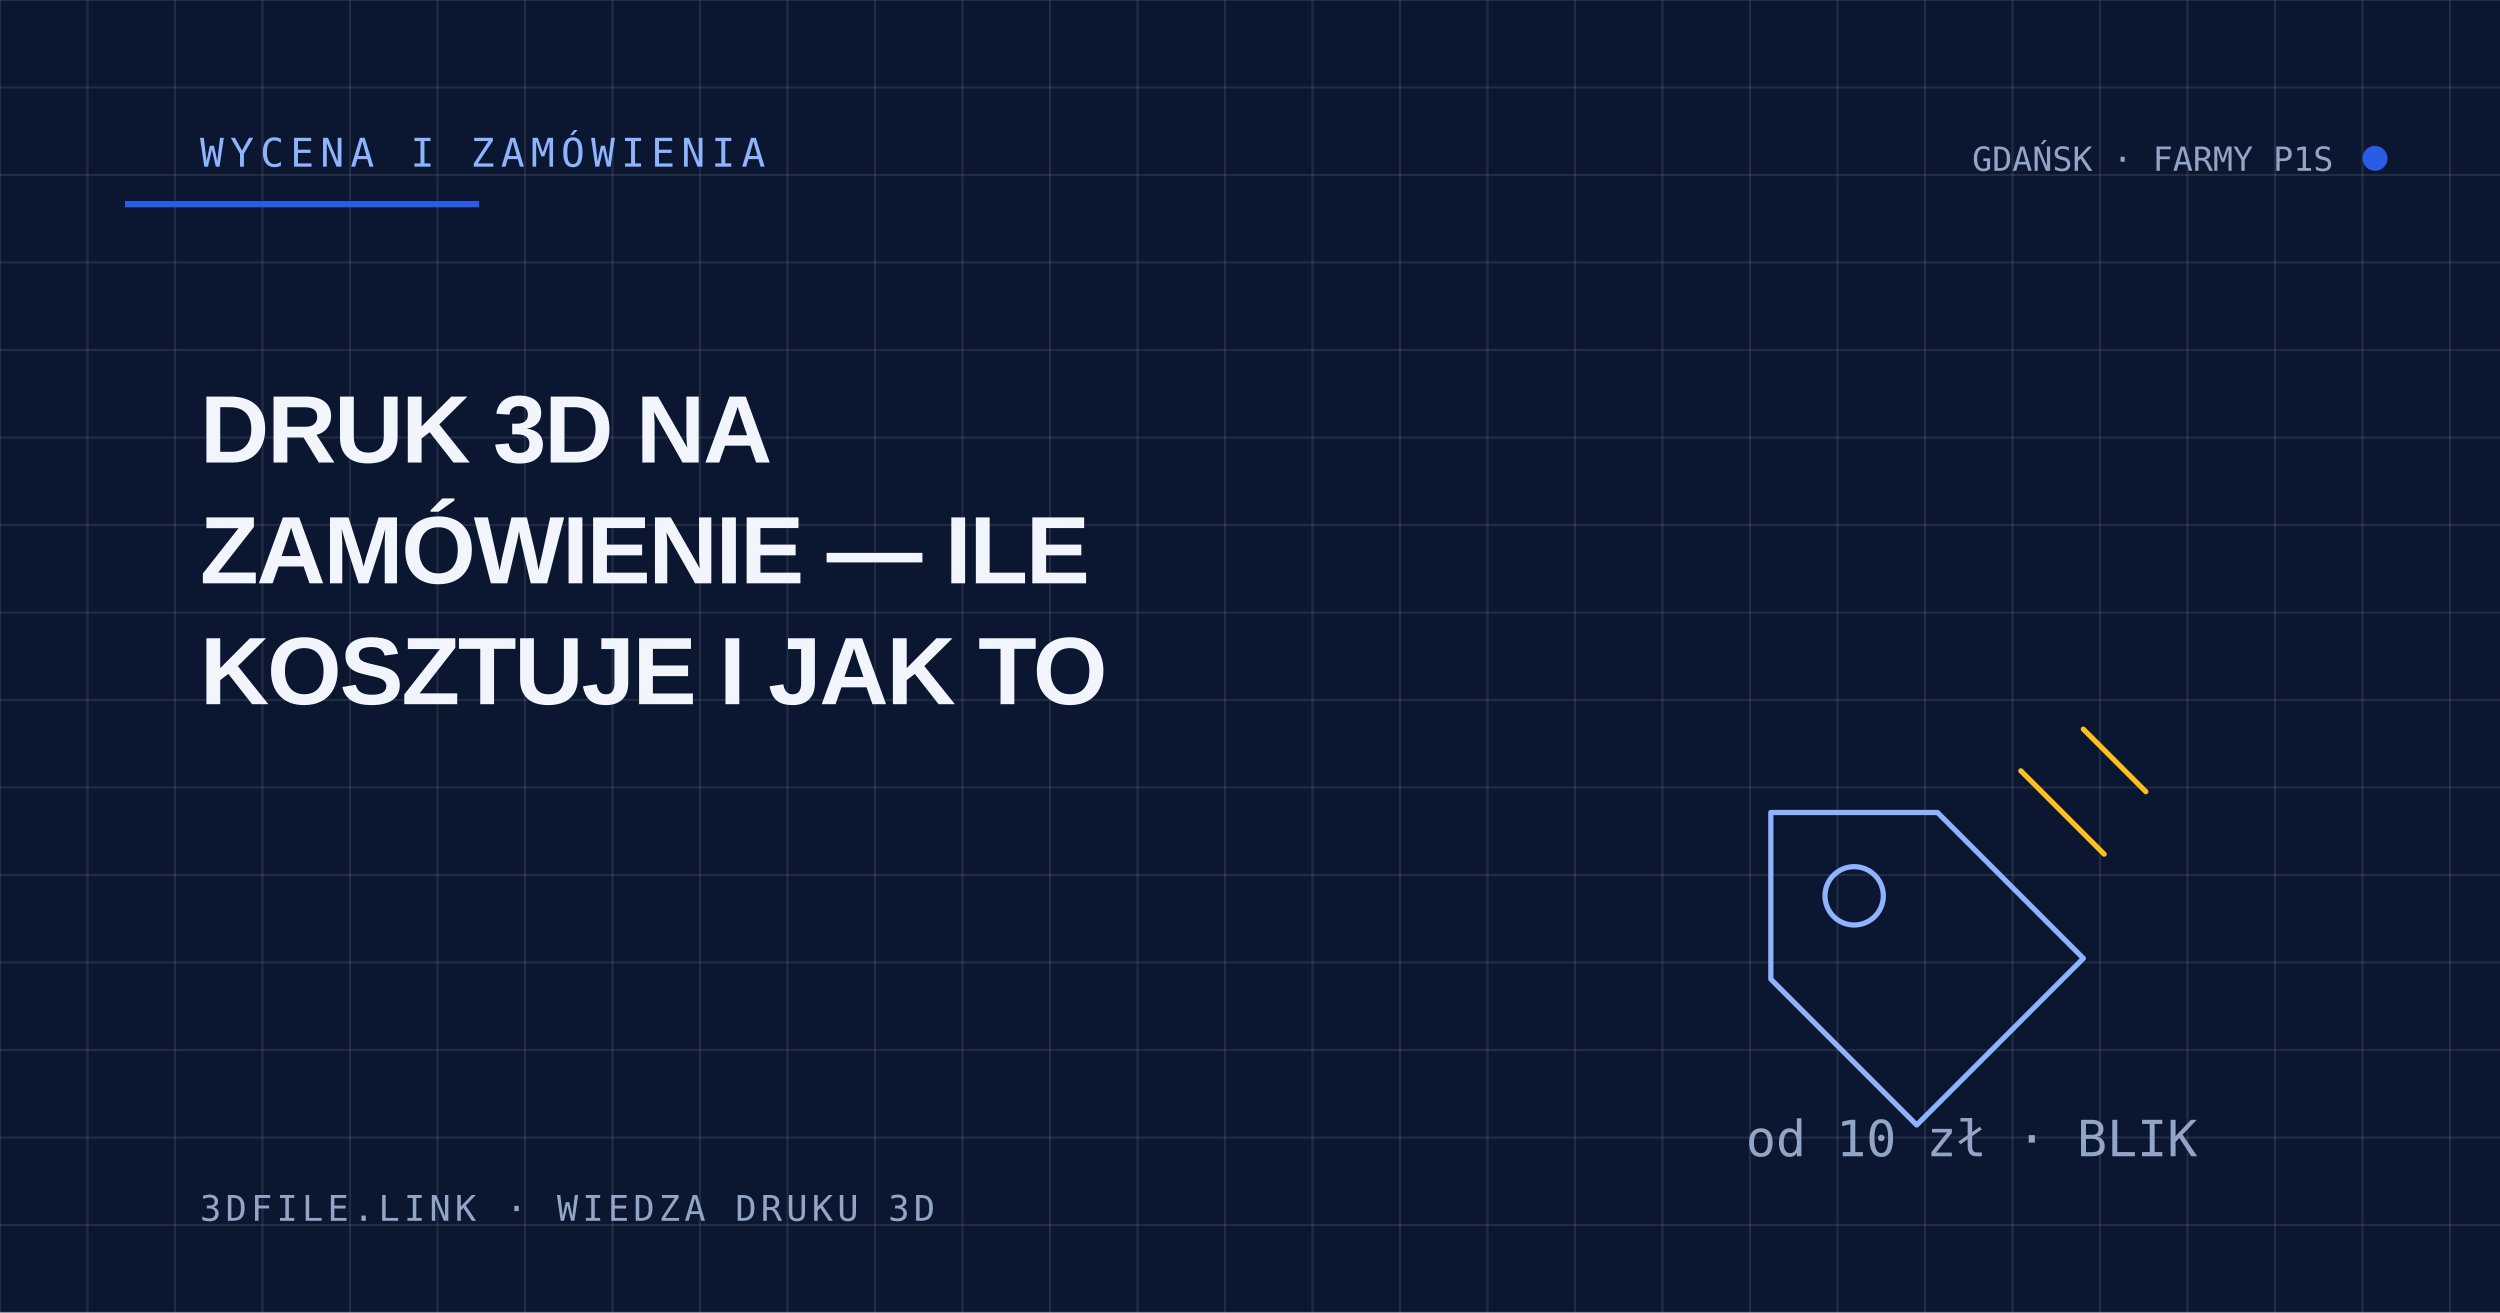
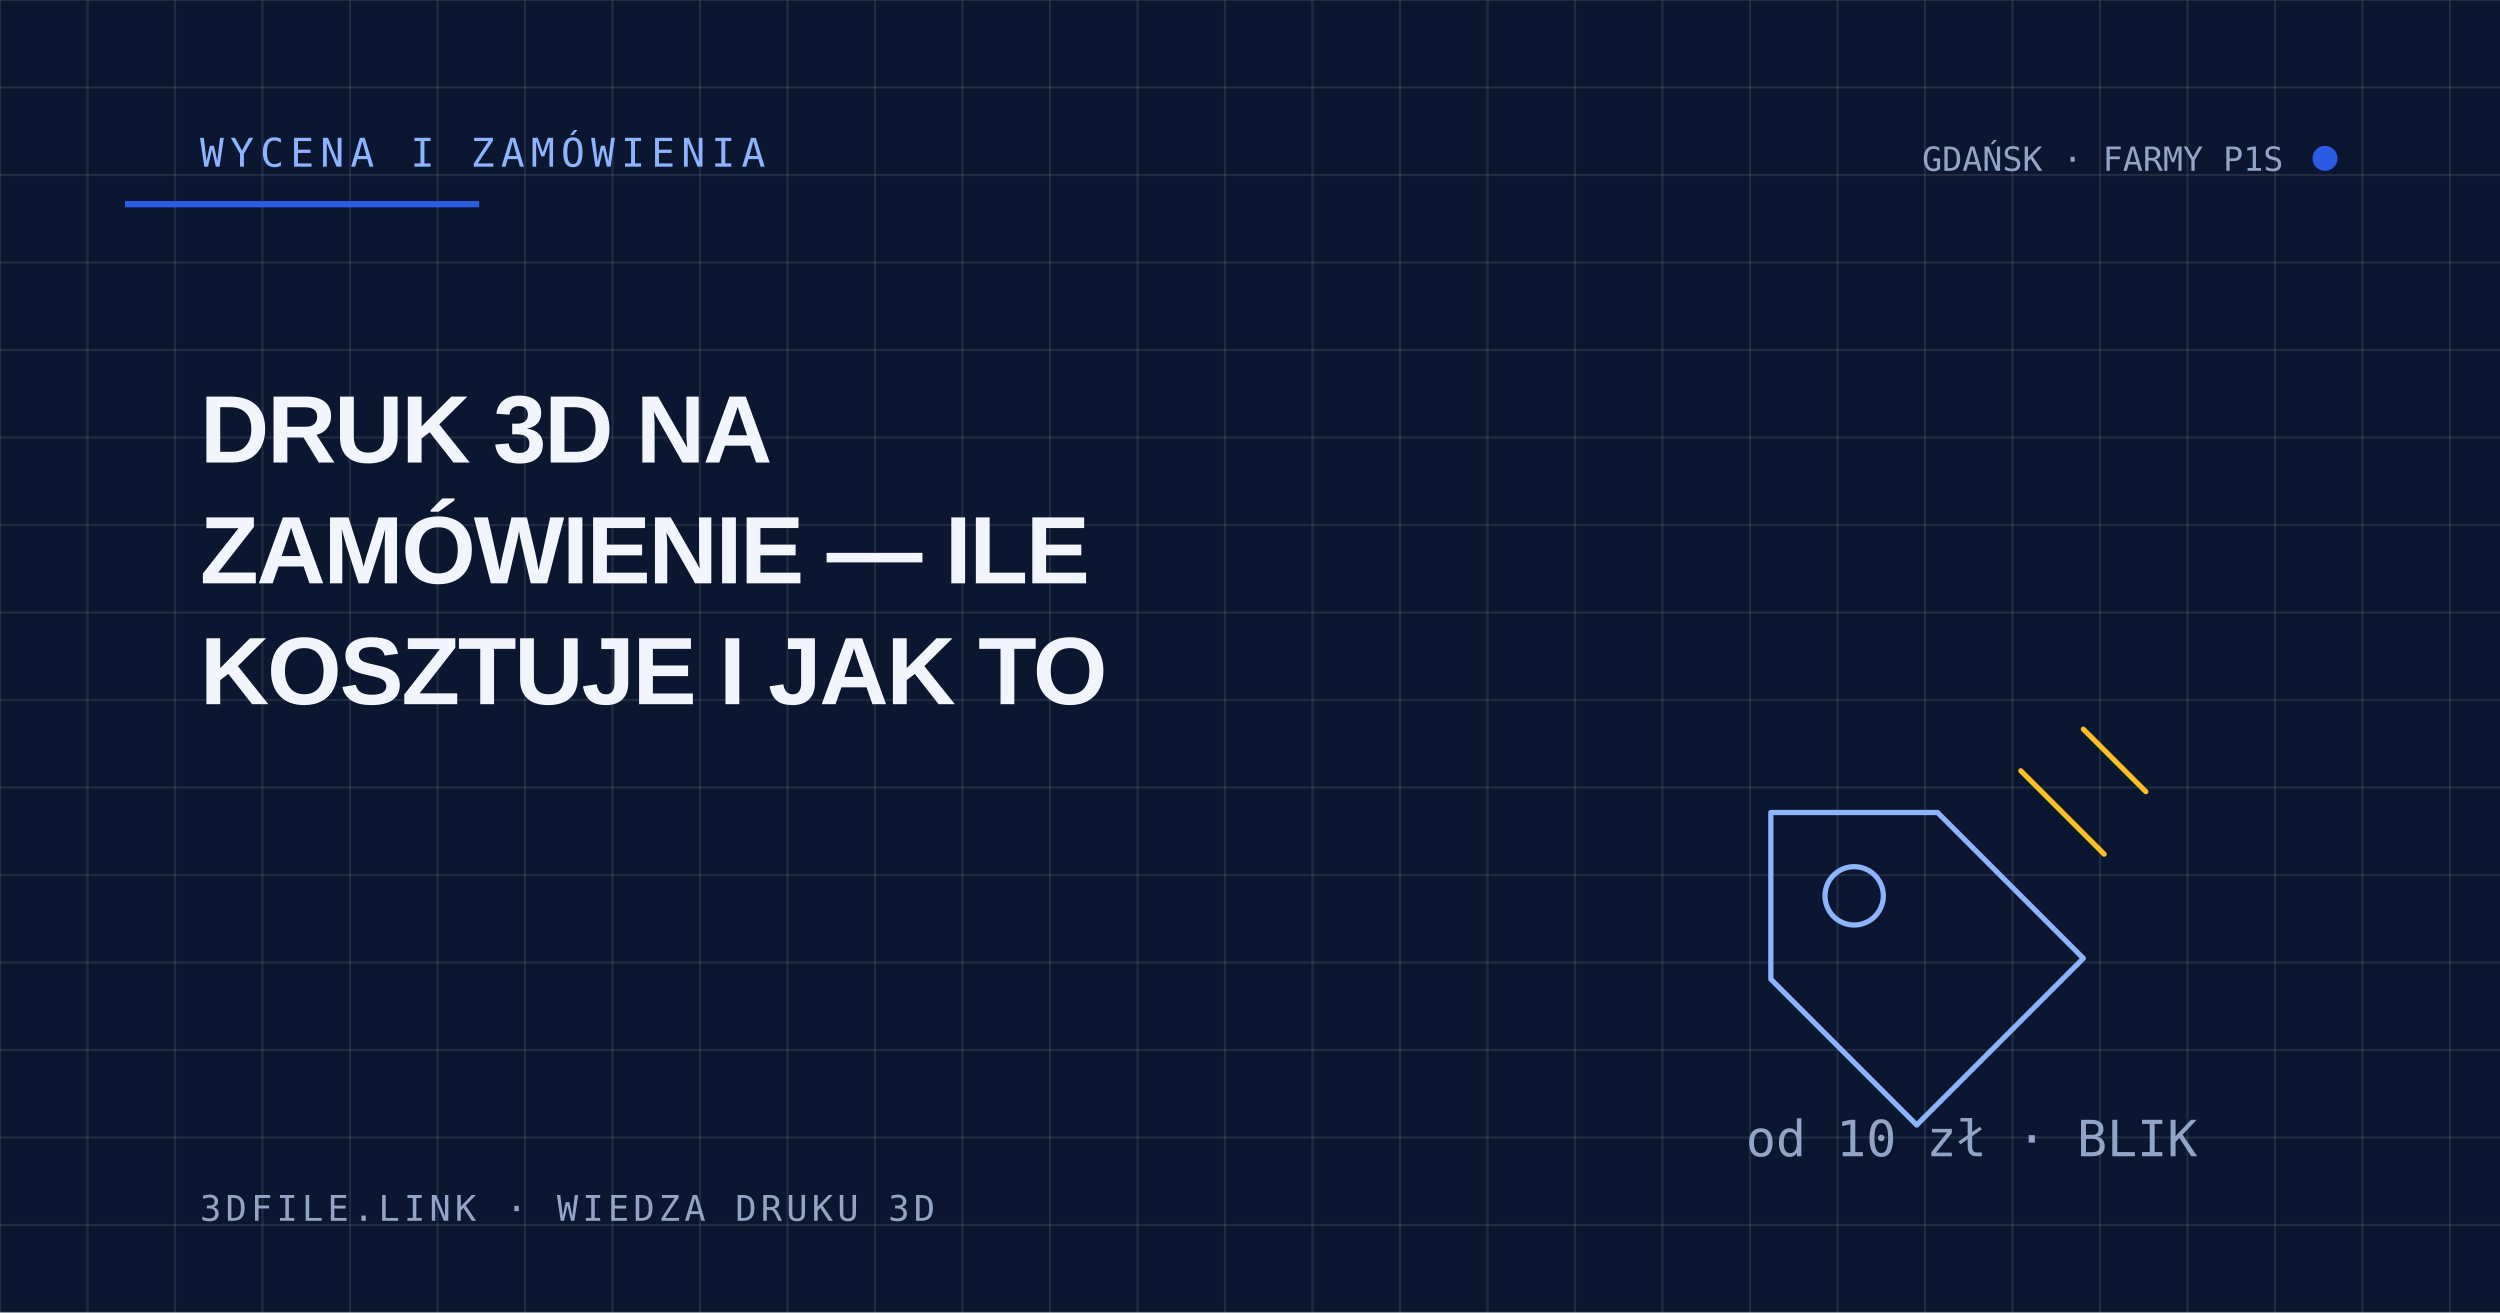
<svg xmlns="http://www.w3.org/2000/svg" viewBox="0 0 1200 630" width="1200" height="630">
  <rect width="1200" height="630" fill="#0B1730" />
  <g stroke="rgba(255,255,255,.09)" stroke-width="1">
    <line x1="0" y1="0" x2="1200" y2="0" />
    <line x1="0" y1="42" x2="1200" y2="42" />
    <line x1="0" y1="84" x2="1200" y2="84" />
    <line x1="0" y1="126" x2="1200" y2="126" />
    <line x1="0" y1="168" x2="1200" y2="168" />
    <line x1="0" y1="210" x2="1200" y2="210" />
    <line x1="0" y1="252" x2="1200" y2="252" />
    <line x1="0" y1="294" x2="1200" y2="294" />
    <line x1="0" y1="336" x2="1200" y2="336" />
    <line x1="0" y1="378" x2="1200" y2="378" />
    <line x1="0" y1="420" x2="1200" y2="420" />
    <line x1="0" y1="462" x2="1200" y2="462" />
    <line x1="0" y1="504" x2="1200" y2="504" />
    <line x1="0" y1="546" x2="1200" y2="546" />
    <line x1="0" y1="588" x2="1200" y2="588" />
    <line x1="0" y1="630" x2="1200" y2="630" />
    <line x1="0" y1="0" x2="0" y2="630" />
    <line x1="42" y1="0" x2="42" y2="630" />
    <line x1="84" y1="0" x2="84" y2="630" />
    <line x1="126" y1="0" x2="126" y2="630" />
    <line x1="168" y1="0" x2="168" y2="630" />
    <line x1="210" y1="0" x2="210" y2="630" />
    <line x1="252" y1="0" x2="252" y2="630" />
    <line x1="294" y1="0" x2="294" y2="630" />
    <line x1="336" y1="0" x2="336" y2="630" />
    <line x1="378" y1="0" x2="378" y2="630" />
    <line x1="420" y1="0" x2="420" y2="630" />
    <line x1="462" y1="0" x2="462" y2="630" />
    <line x1="504" y1="0" x2="504" y2="630" />
    <line x1="546" y1="0" x2="546" y2="630" />
    <line x1="588" y1="0" x2="588" y2="630" />
    <line x1="630" y1="0" x2="630" y2="630" />
    <line x1="672" y1="0" x2="672" y2="630" />
    <line x1="714" y1="0" x2="714" y2="630" />
    <line x1="756" y1="0" x2="756" y2="630" />
    <line x1="798" y1="0" x2="798" y2="630" />
    <line x1="840" y1="0" x2="840" y2="630" />
    <line x1="882" y1="0" x2="882" y2="630" />
    <line x1="924" y1="0" x2="924" y2="630" />
    <line x1="966" y1="0" x2="966" y2="630" />
    <line x1="1008" y1="0" x2="1008" y2="630" />
    <line x1="1050" y1="0" x2="1050" y2="630" />
    <line x1="1092" y1="0" x2="1092" y2="630" />
    <line x1="1134" y1="0" x2="1134" y2="630" />
    <line x1="1176" y1="0" x2="1176" y2="630" />
  </g>
  <text x="96" y="80" font-family="Consolas,monospace" font-size="19" letter-spacing="3" fill="#8FB4FF">WYCENA I ZAMÓWIENIA</text>
  <line x1="60" y1="98" x2="230" y2="98" stroke="#2B5CE6" stroke-width="3" />
  <text x="96" y="222" font-family="Arial Black,Arial" font-size="46" font-weight="900" fill="#F2F6FC" letter-spacing="-1">DRUK 3D NA</text>
  <text x="96" y="280" font-family="Arial Black,Arial" font-size="46" font-weight="900" fill="#F2F6FC" letter-spacing="-1">ZAMÓWIENIE — ILE</text>
  <text x="96" y="338" font-family="Arial Black,Arial" font-size="46" font-weight="900" fill="#F2F6FC" letter-spacing="-1">KOSZTUJE I JAK TO</text>
  <g transform="translate(820,330)" fill="none" stroke="#8FB4FF" stroke-width="2.5" stroke-linecap="round" stroke-linejoin="round">
    <path d="M30 60h80l70 70-80 80-70-70z" />
    <circle cx="70" cy="100" r="14" />
    <path d="M150 40l40 40M180 20l30 30" stroke="#FBBF24" />
    <text x="18" y="225" font-family="Consolas" font-size="24" fill="#93A5C6" stroke="none">od 10 zł · BLIK</text>
  </g>
  <text x="96" y="586" font-family="Consolas,monospace" font-size="17" letter-spacing="2" fill="#93A5C6">3DFILE.LINK · WIEDZA DRUKU 3D</text>
-   <circle cx="1140" cy="76" r="6" fill="#2B5CE6" />
-   <text x="1120" y="82" text-anchor="end" font-family="Consolas,monospace" font-size="16" fill="#93A5C6">GDAŃSK · FARMY P1S</text>
+   <circle cx="1116" cy="76" r="6" fill="#2B5CE6" />
+   <text x="1096" y="82" text-anchor="end" font-family="Consolas,monospace" font-size="16" fill="#93A5C6">GDAŃSK · FARMY P1S</text>
</svg>
